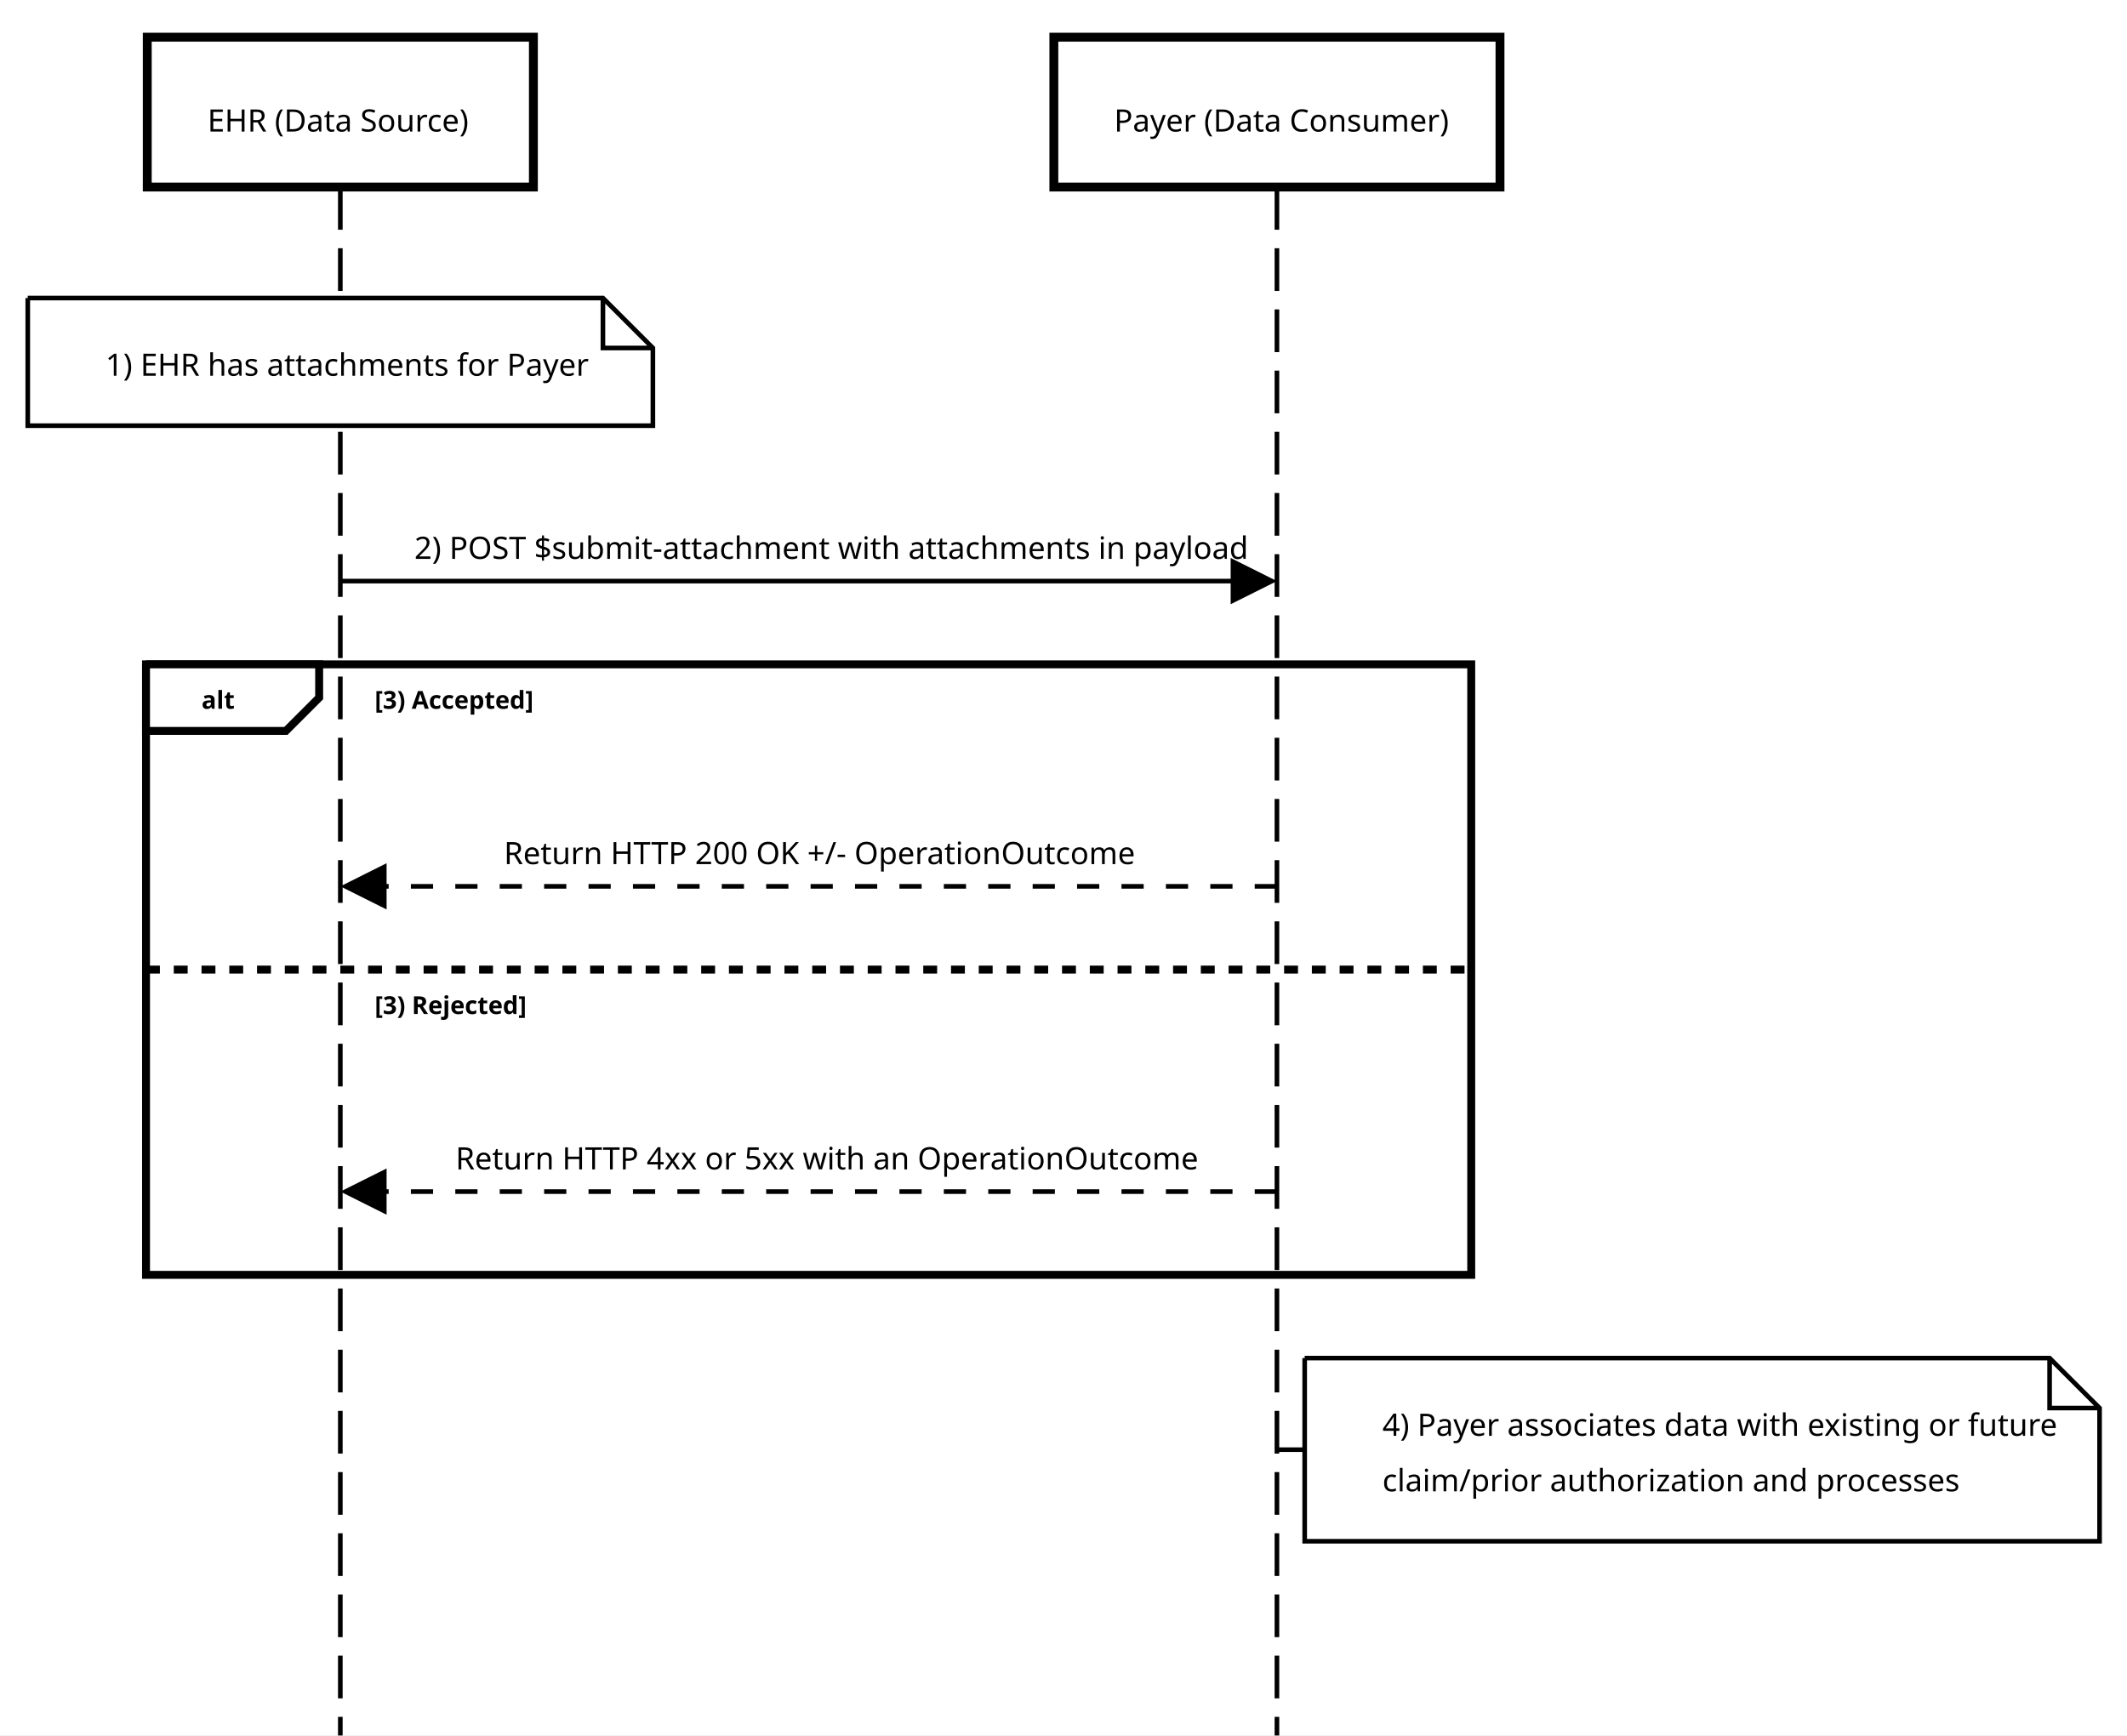
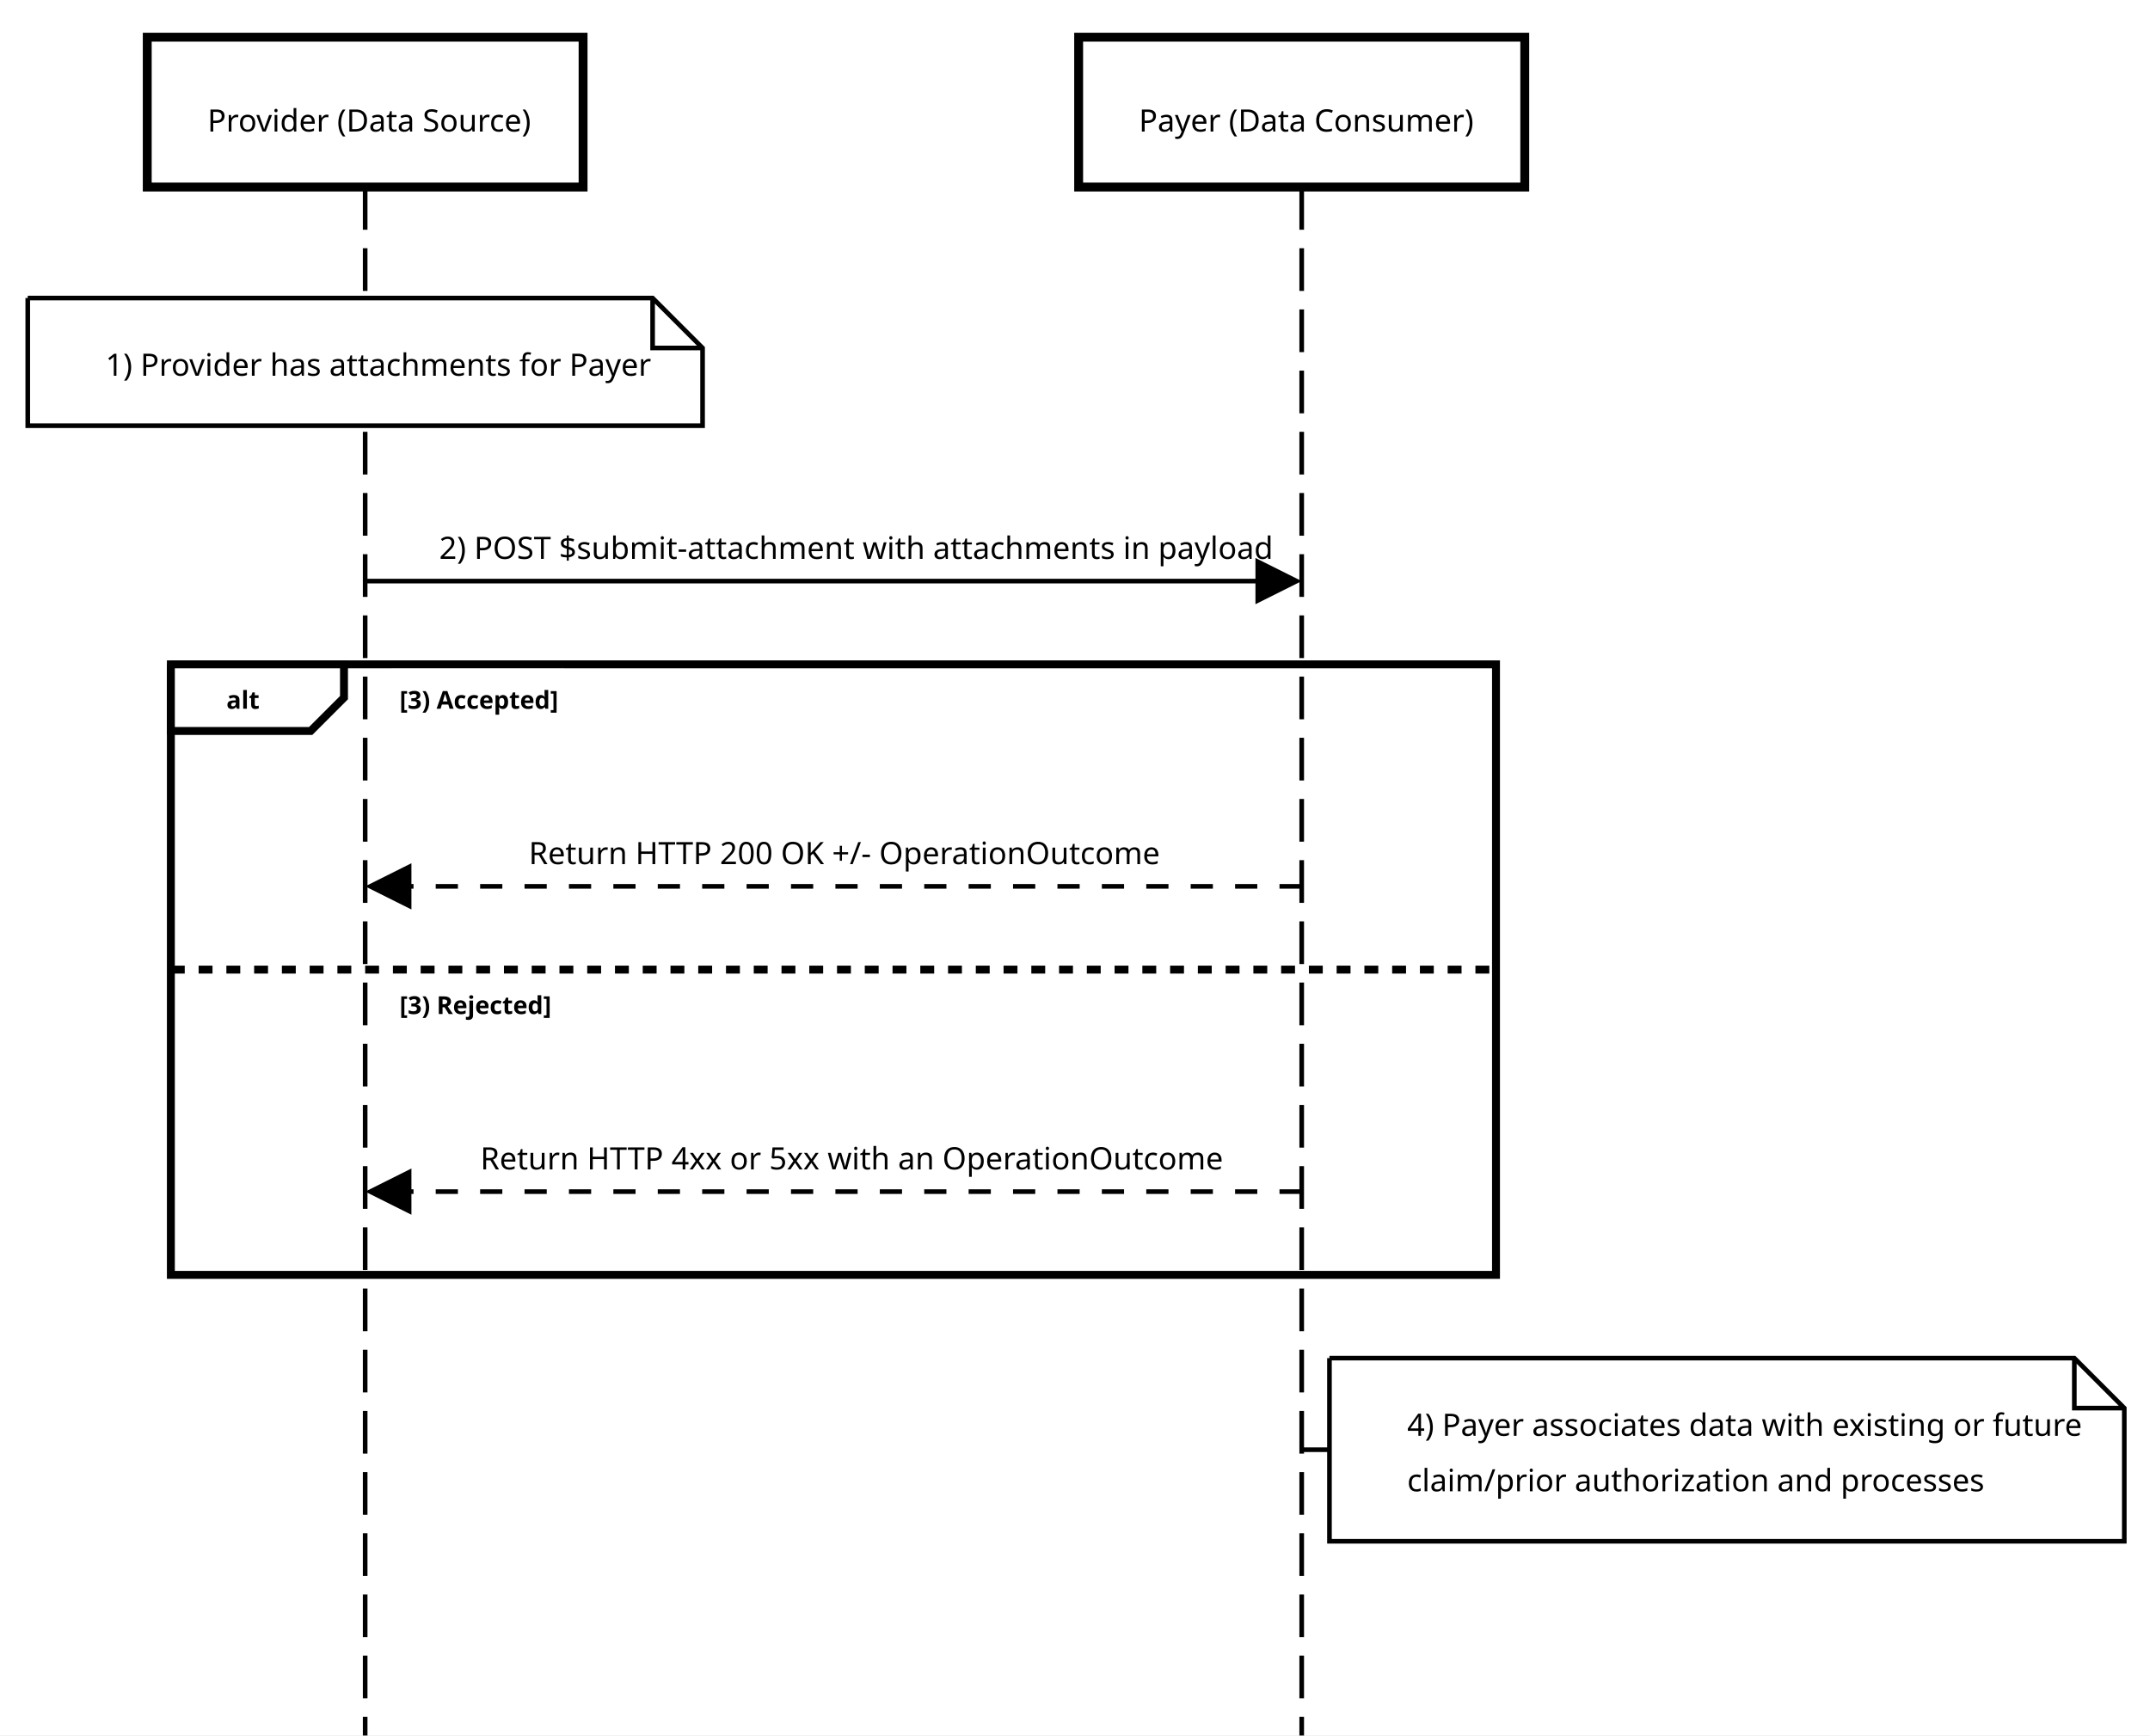
- <svg xmlns="http://www.w3.org/2000/svg" version="1.1" width="1011" height="825">
+ <svg xmlns="http://www.w3.org/2000/svg" version="1.1" width="1022" height="825">
  <defs />
  <g>
    <g />
    <g />
    <g />
    <g />
    <g />
    <g />
    <g>
-       <rect fill="white" stroke="none" x="0" y="0" width="1011" height="825" />
+       <rect fill="white" stroke="none" x="0" y="0" width="1022" height="825" />
    </g>
    <g />
    <g>
-       <path fill="none" stroke="black" paint-order="fill stroke markers" d=" M 161.761 88.926 L 161.761 825.141" stroke-miterlimit="10" stroke-width="2.199" stroke-dasharray="20.298,8.796" />
-       <path fill="none" stroke="black" paint-order="fill stroke markers" d=" M 606.946 88.926 L 606.946 825.141" stroke-miterlimit="10" stroke-width="2.199" stroke-dasharray="20.298,8.796" />
+       <path fill="none" stroke="black" paint-order="fill stroke markers" d=" M 173.58 88.926 L 173.58 825.141" stroke-miterlimit="10" stroke-width="2.199" stroke-dasharray="20.298,8.796" />
+       <path fill="none" stroke="black" paint-order="fill stroke markers" d=" M 618.764 88.926 L 618.764 825.141" stroke-miterlimit="10" stroke-width="2.199" stroke-dasharray="20.298,8.796" />
    </g>
    <g>
      <path fill="none" stroke="none" />
      <g>
-         <path fill="white" stroke="black" paint-order="fill stroke markers" d=" M 69.992 17.68 L 253.531 17.68 L 253.531 88.926 L 69.992 88.926 L 69.992 17.68 Z" stroke-miterlimit="10" stroke-width="4.222" stroke-dasharray="" />
+         <path fill="white" stroke="black" paint-order="fill stroke markers" d=" M 69.992 17.68 L 277.167 17.68 L 277.167 88.926 L 69.992 88.926 L 69.992 17.68 Z" stroke-miterlimit="10" stroke-width="4.222" stroke-dasharray="" />
      </g>
      <g>
        <g />
-         <text fill="black" stroke="none" font-family="sans-serif" font-size="11pt" font-style="normal" font-weight="normal" text-decoration="normal" x="98.623" y="62.539" text-anchor="start" dominant-baseline="alphabetic" xml:space="preserve">EHR (Data Source)</text>
+         <text fill="black" stroke="none" font-family="sans-serif" font-size="11pt" font-style="normal" font-weight="normal" text-decoration="normal" x="98.623" y="62.539" text-anchor="start" dominant-baseline="alphabetic" xml:space="preserve">Provider (Data Source)</text>
      </g>
      <path fill="none" stroke="none" />
      <g>
-         <path fill="white" stroke="black" paint-order="fill stroke markers" d=" M 500.917 17.68 L 712.974 17.68 L 712.974 88.926 L 500.917 88.926 L 500.917 17.68 Z" stroke-miterlimit="10" stroke-width="4.222" stroke-dasharray="" />
+         <path fill="white" stroke="black" paint-order="fill stroke markers" d=" M 512.735 17.68 L 724.792 17.68 L 724.792 88.926 L 512.735 88.926 L 512.735 17.68 Z" stroke-miterlimit="10" stroke-width="4.222" stroke-dasharray="" />
      </g>
      <g>
        <g />
-         <text fill="black" stroke="none" font-family="sans-serif" font-size="11pt" font-style="normal" font-weight="normal" text-decoration="normal" x="529.548" y="62.539" text-anchor="start" dominant-baseline="alphabetic" xml:space="preserve">Payer (Data Consumer)</text>
+         <text fill="black" stroke="none" font-family="sans-serif" font-size="11pt" font-style="normal" font-weight="normal" text-decoration="normal" x="541.366" y="62.539" text-anchor="start" dominant-baseline="alphabetic" xml:space="preserve">Payer (Data Consumer)</text>
      </g>
    </g>
    <g>
-       <path fill="white" stroke="black" paint-order="fill stroke markers" d=" M 13.194 141.702 L 286.58 141.702 L 310.329 165.45 L 310.329 202.393 L 13.194 202.393 L 13.194 141.702 M 286.58 141.702 L 286.58 165.45 L 310.329 165.45" stroke-miterlimit="10" stroke-width="2.199" stroke-dasharray="" />
+       <path fill="white" stroke="black" paint-order="fill stroke markers" d=" M 13.194 141.702 L 310.216 141.702 L 333.965 165.45 L 333.965 202.393 L 13.194 202.393 L 13.194 141.702 M 310.216 141.702 L 310.216 165.45 L 333.965 165.45" stroke-miterlimit="10" stroke-width="2.199" stroke-dasharray="" />
      <g>
-         <text fill="black" stroke="none" font-family="sans-serif" font-size="11pt" font-style="normal" font-weight="normal" text-decoration="normal" x="50.137" y="178.644" text-anchor="start" dominant-baseline="alphabetic" xml:space="preserve">1) EHR has attachments for Payer</text>
+         <text fill="black" stroke="none" font-family="sans-serif" font-size="11pt" font-style="normal" font-weight="normal" text-decoration="normal" x="50.137" y="178.644" text-anchor="start" dominant-baseline="alphabetic" xml:space="preserve">1) Provider has attachments for Payer</text>
      </g>
      <g>
        <g>
-           <rect fill="white" stroke="none" x="192.987" y="241.975" width="382.734" height="34.304" />
+           <rect fill="white" stroke="none" x="204.805" y="241.975" width="382.734" height="34.304" />
        </g>
-         <text fill="black" stroke="none" font-family="sans-serif" font-size="11pt" font-style="normal" font-weight="normal" text-decoration="normal" x="196.945" y="265.723" text-anchor="start" dominant-baseline="alphabetic" xml:space="preserve">2) POST $submit-attachment with attachments in payload</text>
+         <text fill="black" stroke="none" font-family="sans-serif" font-size="11pt" font-style="normal" font-weight="normal" text-decoration="normal" x="208.763" y="265.723" text-anchor="start" dominant-baseline="alphabetic" xml:space="preserve">2) POST $submit-attachment with attachments in payload</text>
      </g>
      <g>
-         <path fill="none" stroke="black" paint-order="fill stroke markers" d=" M 161.761 276.279 L 585.22 276.279" stroke-miterlimit="10" stroke-width="2.199" stroke-dasharray="" />
-         <g transform="translate(606.9458,276.2785) translate(-606.9458,-276.2785)">
-           <path fill="black" stroke="none" paint-order="stroke fill markers" d=" M 584.956 265.284 L 606.946 276.279 L 584.956 287.273 Z" />
+         <path fill="none" stroke="black" paint-order="fill stroke markers" d=" M 173.58 276.279 L 597.038 276.279" stroke-miterlimit="10" stroke-width="2.199" stroke-dasharray="" />
+         <g transform="translate(618.7639,276.2785) translate(-618.7639,-276.2785)">
+           <path fill="black" stroke="none" paint-order="stroke fill markers" d=" M 596.774 265.284 L 618.764 276.279 L 596.774 287.273 Z" />
        </g>
      </g>
      <g>
        <g>
-           <rect fill="white" stroke="none" x="235.567" y="387.107" width="297.573" height="34.304" />
+           <rect fill="white" stroke="none" x="247.385" y="387.107" width="297.573" height="34.304" />
        </g>
-         <text fill="black" stroke="none" font-family="sans-serif" font-size="11pt" font-style="normal" font-weight="normal" text-decoration="normal" x="239.525" y="410.855" text-anchor="start" dominant-baseline="alphabetic" xml:space="preserve">Return HTTP 200 OK +/- OperationOutcome</text>
+         <text fill="black" stroke="none" font-family="sans-serif" font-size="11pt" font-style="normal" font-weight="normal" text-decoration="normal" x="251.344" y="410.855" text-anchor="start" dominant-baseline="alphabetic" xml:space="preserve">Return HTTP 200 OK +/- OperationOutcome</text>
      </g>
      <g>
-         <path fill="none" stroke="black" paint-order="fill stroke markers" d=" M 606.946 421.411 L 183.487 421.411" stroke-miterlimit="10" stroke-width="2.199" stroke-dasharray="10.555" />
-         <g transform="translate(161.7614,421.4105) translate(-161.7614,-421.4105)">
-           <path fill="black" stroke="none" paint-order="stroke fill markers" d=" M 183.751 410.416 L 161.761 421.411 L 183.751 432.405 Z" />
+         <path fill="none" stroke="black" paint-order="fill stroke markers" d=" M 618.764 421.411 L 195.305 421.411" stroke-miterlimit="10" stroke-width="2.199" stroke-dasharray="10.555" />
+         <g transform="translate(173.5795,421.4105) translate(-173.5795,-421.4105)">
+           <path fill="black" stroke="none" paint-order="stroke fill markers" d=" M 195.569 410.416 L 173.58 421.411 L 195.569 432.405 Z" />
        </g>
      </g>
      <g>
        <g>
-           <rect fill="white" stroke="none" x="212.554" y="532.239" width="343.6" height="34.304" />
+           <rect fill="white" stroke="none" x="224.372" y="532.239" width="343.6" height="34.304" />
        </g>
-         <text fill="black" stroke="none" font-family="sans-serif" font-size="11pt" font-style="normal" font-weight="normal" text-decoration="normal" x="216.512" y="555.987" text-anchor="start" dominant-baseline="alphabetic" xml:space="preserve">Return HTTP 4xx or 5xx with an OperationOutcome</text>
+         <text fill="black" stroke="none" font-family="sans-serif" font-size="11pt" font-style="normal" font-weight="normal" text-decoration="normal" x="228.33" y="555.987" text-anchor="start" dominant-baseline="alphabetic" xml:space="preserve">Return HTTP 4xx or 5xx with an OperationOutcome</text>
      </g>
      <g>
-         <path fill="none" stroke="black" paint-order="fill stroke markers" d=" M 606.946 566.543 L 183.487 566.543" stroke-miterlimit="10" stroke-width="2.199" stroke-dasharray="10.555" />
-         <g transform="translate(161.7614,566.5425) translate(-161.7614,-566.5425)">
-           <path fill="black" stroke="none" paint-order="stroke fill markers" d=" M 183.751 555.548 L 161.761 566.543 L 183.751 577.537 Z" />
+         <path fill="none" stroke="black" paint-order="fill stroke markers" d=" M 618.764 566.543 L 195.305 566.543" stroke-miterlimit="10" stroke-width="2.199" stroke-dasharray="10.555" />
+         <g transform="translate(173.5795,566.5425) translate(-173.5795,-566.5425)">
+           <path fill="black" stroke="none" paint-order="stroke fill markers" d=" M 195.569 555.548 L 173.58 566.543 L 195.569 577.537 Z" />
        </g>
      </g>
-       <path fill="white" stroke="black" paint-order="fill stroke markers" d=" M 606.946 689.245 L 620.14 689.245 M 620.14 645.705 L 974.213 645.705 L 997.962 669.454 L 997.962 732.785 L 620.14 732.785 L 620.14 645.705 M 974.213 645.705 L 974.213 669.454 L 997.962 669.454" stroke-miterlimit="10" stroke-width="2.199" stroke-dasharray="" />
+       <path fill="white" stroke="black" paint-order="fill stroke markers" d=" M 618.764 689.245 L 631.958 689.245 M 631.958 645.705 L 986.031 645.705 L 1009.78 669.454 L 1009.78 732.785 L 631.958 732.785 L 631.958 645.705 M 986.031 645.705 L 986.031 669.454 L 1009.78 669.454" stroke-miterlimit="10" stroke-width="2.199" stroke-dasharray="" />
      <g>
-         <text fill="black" stroke="none" font-family="sans-serif" font-size="11pt" font-style="normal" font-weight="normal" text-decoration="normal" x="657.082" y="682.648" text-anchor="start" dominant-baseline="alphabetic" xml:space="preserve">4) Payer associates data with existing or future</text>
-         <text fill="black" stroke="none" font-family="sans-serif" font-size="11pt" font-style="normal" font-weight="normal" text-decoration="normal" x="657.082" y="709.036" text-anchor="start" dominant-baseline="alphabetic" xml:space="preserve">claim/prior authorization and processes</text>
+         <text fill="black" stroke="none" font-family="sans-serif" font-size="11pt" font-style="normal" font-weight="normal" text-decoration="normal" x="668.9" y="682.648" text-anchor="start" dominant-baseline="alphabetic" xml:space="preserve">4) Payer associates data with existing or future</text>
+         <text fill="black" stroke="none" font-family="sans-serif" font-size="11pt" font-style="normal" font-weight="normal" text-decoration="normal" x="668.9" y="709.036" text-anchor="start" dominant-baseline="alphabetic" xml:space="preserve">claim/prior authorization and processes</text>
      </g>
      <g>
        <g />
-         <path fill="none" stroke="black" paint-order="fill stroke markers" d=" M 69.405 315.86 L 699.302 315.86 L 699.302 606.124 L 69.405 606.124 L 69.405 315.86 Z" stroke-miterlimit="10" stroke-width="3.77" stroke-dasharray="" />
-         <path fill="white" stroke="black" paint-order="fill stroke markers" d=" M 69.405 315.86 L 69.405 347.525 L 135.869 347.525 L 151.701 331.693 L 151.701 315.86 L 69.405 315.86" stroke-miterlimit="10" stroke-width="3.77" stroke-dasharray="" />
-         <text fill="black" stroke="none" font-family="sans-serif" font-size="8.8pt" font-style="normal" font-weight="bold" text-decoration="normal" x="95.792" y="336.97" text-anchor="start" dominant-baseline="alphabetic" xml:space="preserve">alt</text>
-         <text fill="black" stroke="none" font-family="sans-serif" font-size="8.8pt" font-style="normal" font-weight="bold" text-decoration="normal" x="178.089" y="336.97" text-anchor="start" dominant-baseline="alphabetic" xml:space="preserve">[3) Accepted]</text>
+         <path fill="none" stroke="black" paint-order="fill stroke markers" d=" M 81.223 315.86 L 711.121 315.86 L 711.121 606.124 L 81.223 606.124 L 81.223 315.86 Z" stroke-miterlimit="10" stroke-width="3.77" stroke-dasharray="" />
+         <path fill="white" stroke="black" paint-order="fill stroke markers" d=" M 81.223 315.86 L 81.223 347.525 L 147.687 347.525 L 163.519 331.693 L 163.519 315.86 L 81.223 315.86" stroke-miterlimit="10" stroke-width="3.77" stroke-dasharray="" />
+         <text fill="black" stroke="none" font-family="sans-serif" font-size="8.8pt" font-style="normal" font-weight="bold" text-decoration="normal" x="107.61" y="336.97" text-anchor="start" dominant-baseline="alphabetic" xml:space="preserve">alt</text>
        <g>
-           <path fill="none" stroke="black" paint-order="fill stroke markers" d=" M 69.405 460.992 L 699.302 460.992" stroke-miterlimit="10" stroke-width="3.77" stroke-dasharray="6.597" />
+           <rect fill="white" stroke="none" x="185.949" y="317.971" width="82.22" height="27.443" />
+         </g>
+         <text fill="black" stroke="none" font-family="sans-serif" font-size="8.8pt" font-style="normal" font-weight="bold" text-decoration="normal" x="189.907" y="336.97" text-anchor="start" dominant-baseline="alphabetic" xml:space="preserve">[3) Accepted]</text>
+         <g>
+           <path fill="none" stroke="black" paint-order="fill stroke markers" d=" M 81.223 460.992 L 711.121 460.992" stroke-miterlimit="10" stroke-width="3.77" stroke-dasharray="6.597" />
        </g>
        <g />
-         <text fill="black" stroke="none" font-family="sans-serif" font-size="8.8pt" font-style="normal" font-weight="bold" text-decoration="normal" x="178.089" y="482.102" text-anchor="start" dominant-baseline="alphabetic" xml:space="preserve">[3) Rejected]</text>
+         <g>
+           <rect fill="white" stroke="none" x="185.949" y="463.103" width="78.313" height="27.443" />
+         </g>
+         <text fill="black" stroke="none" font-family="sans-serif" font-size="8.8pt" font-style="normal" font-weight="bold" text-decoration="normal" x="189.907" y="482.102" text-anchor="start" dominant-baseline="alphabetic" xml:space="preserve">[3) Rejected]</text>
      </g>
      <g />
    </g>
    <g />
    <g />
  </g>
</svg>
